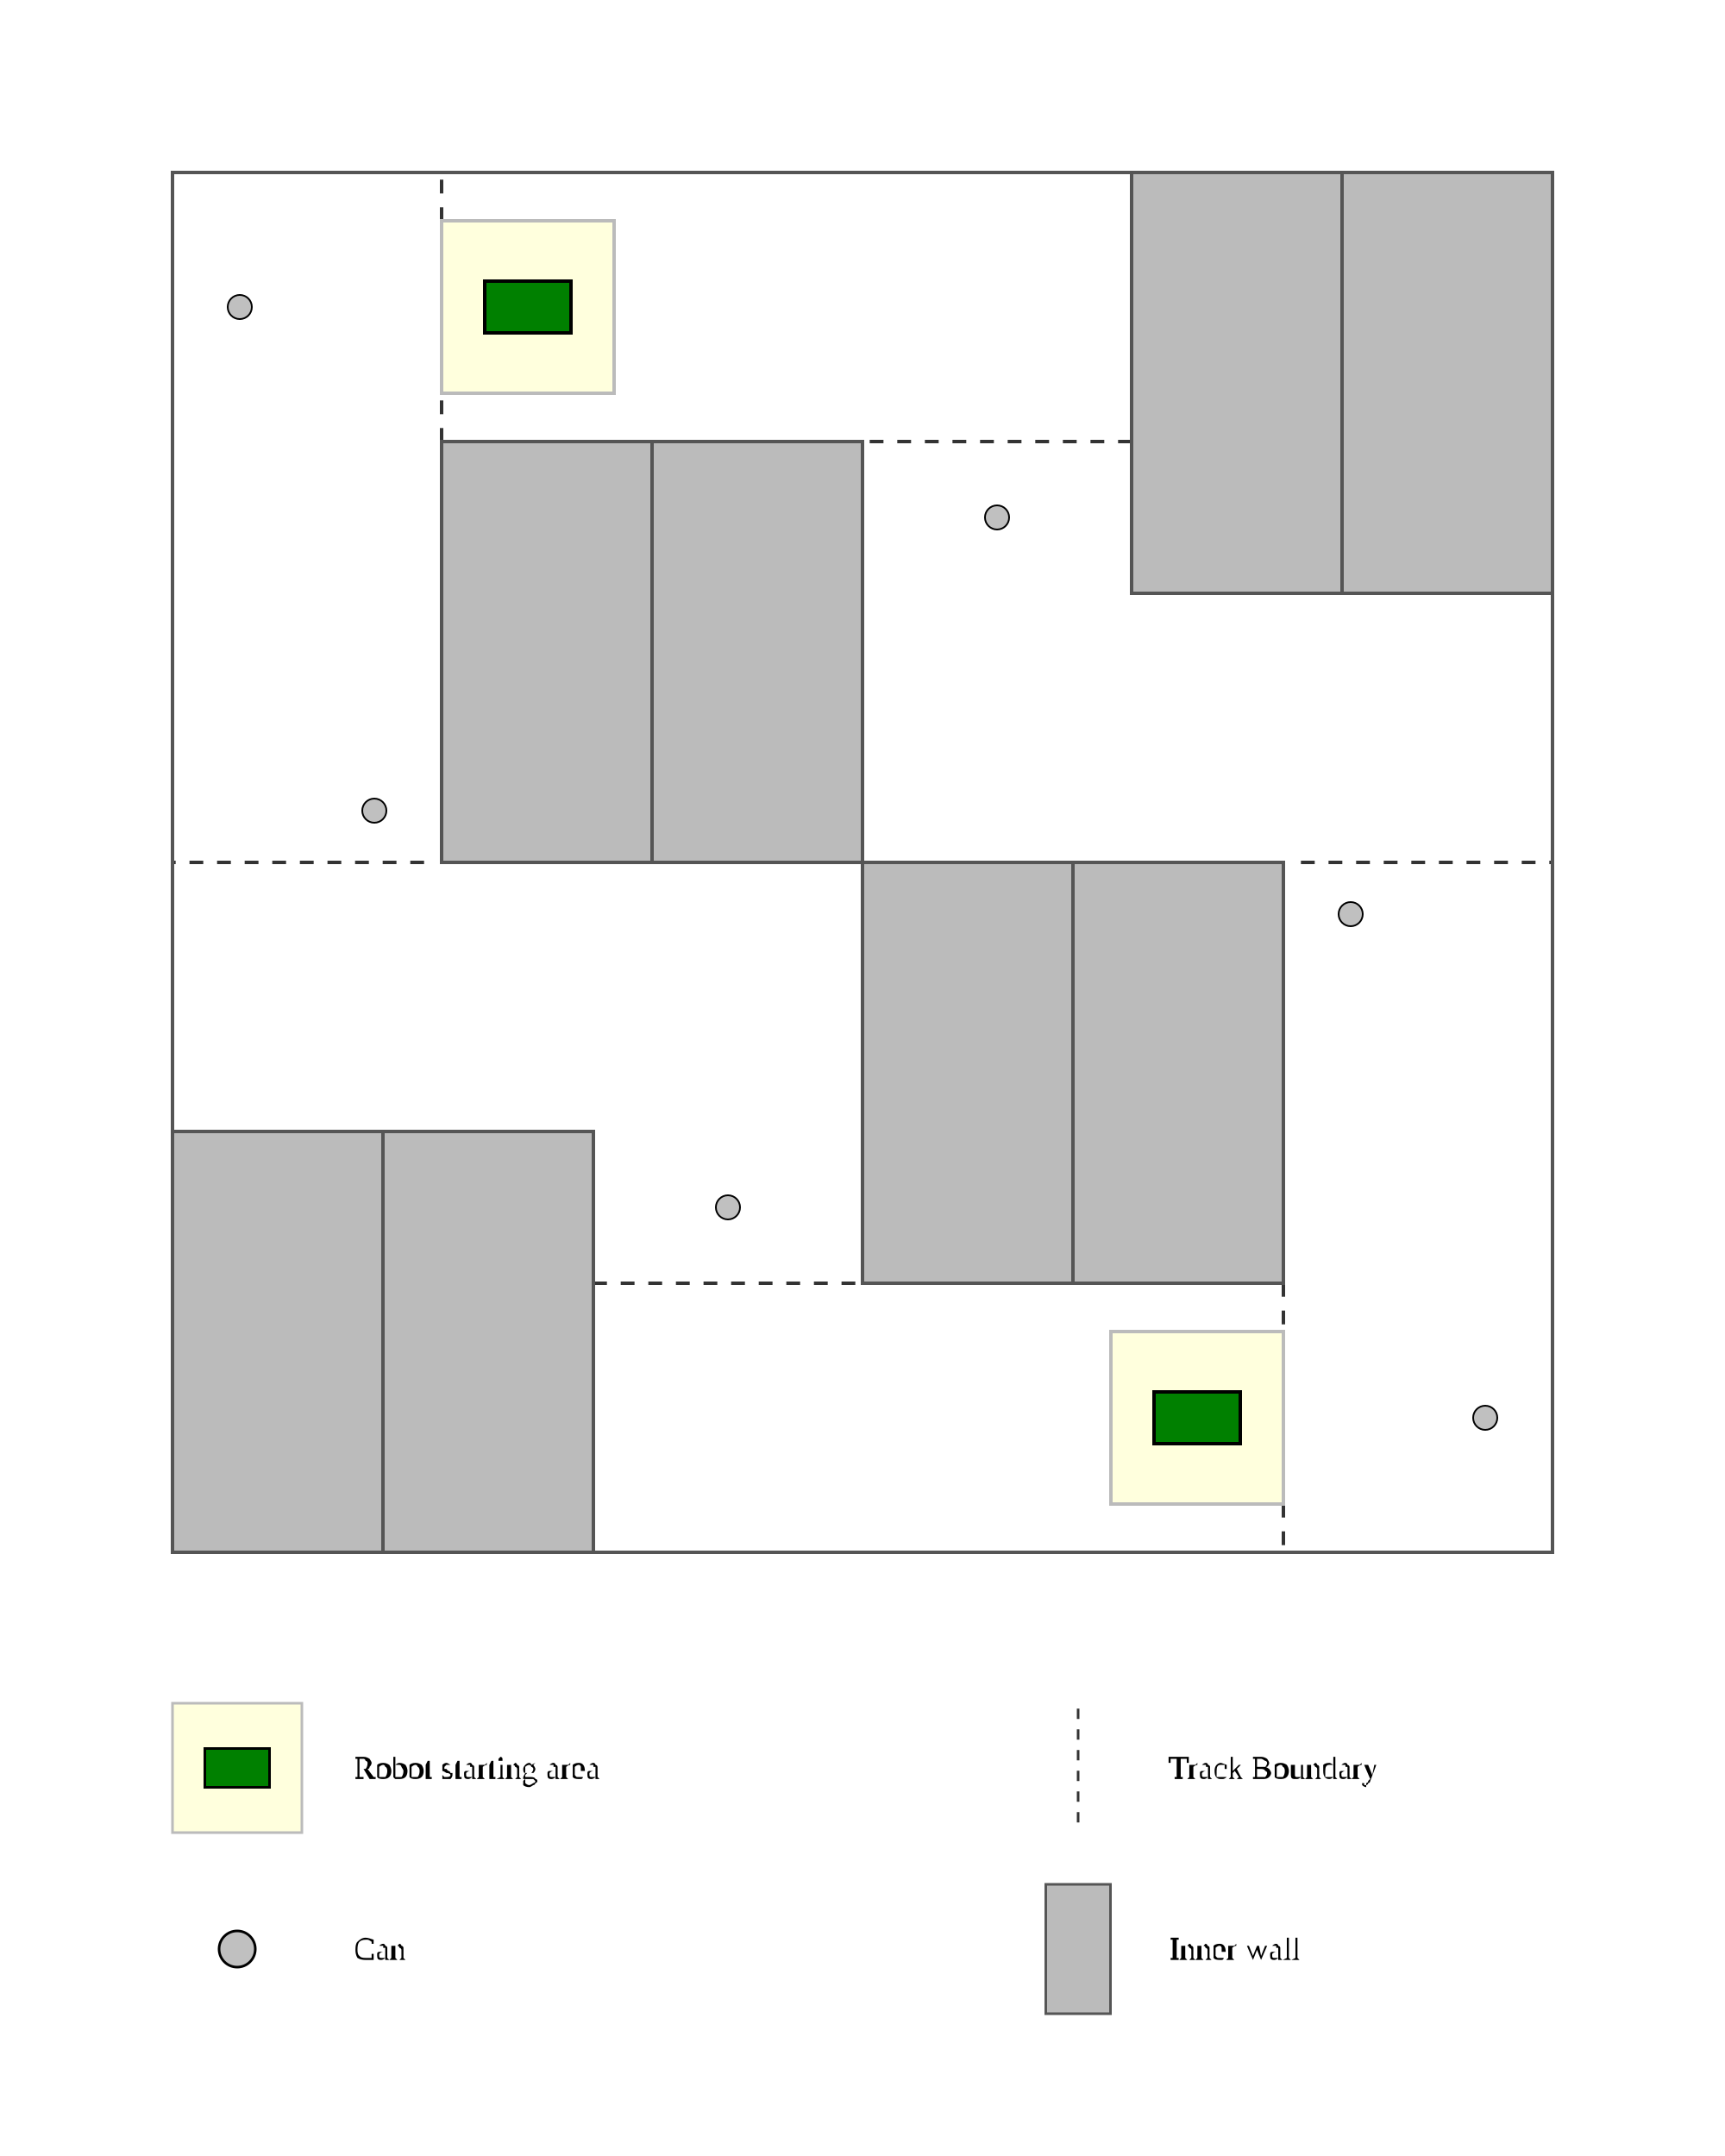
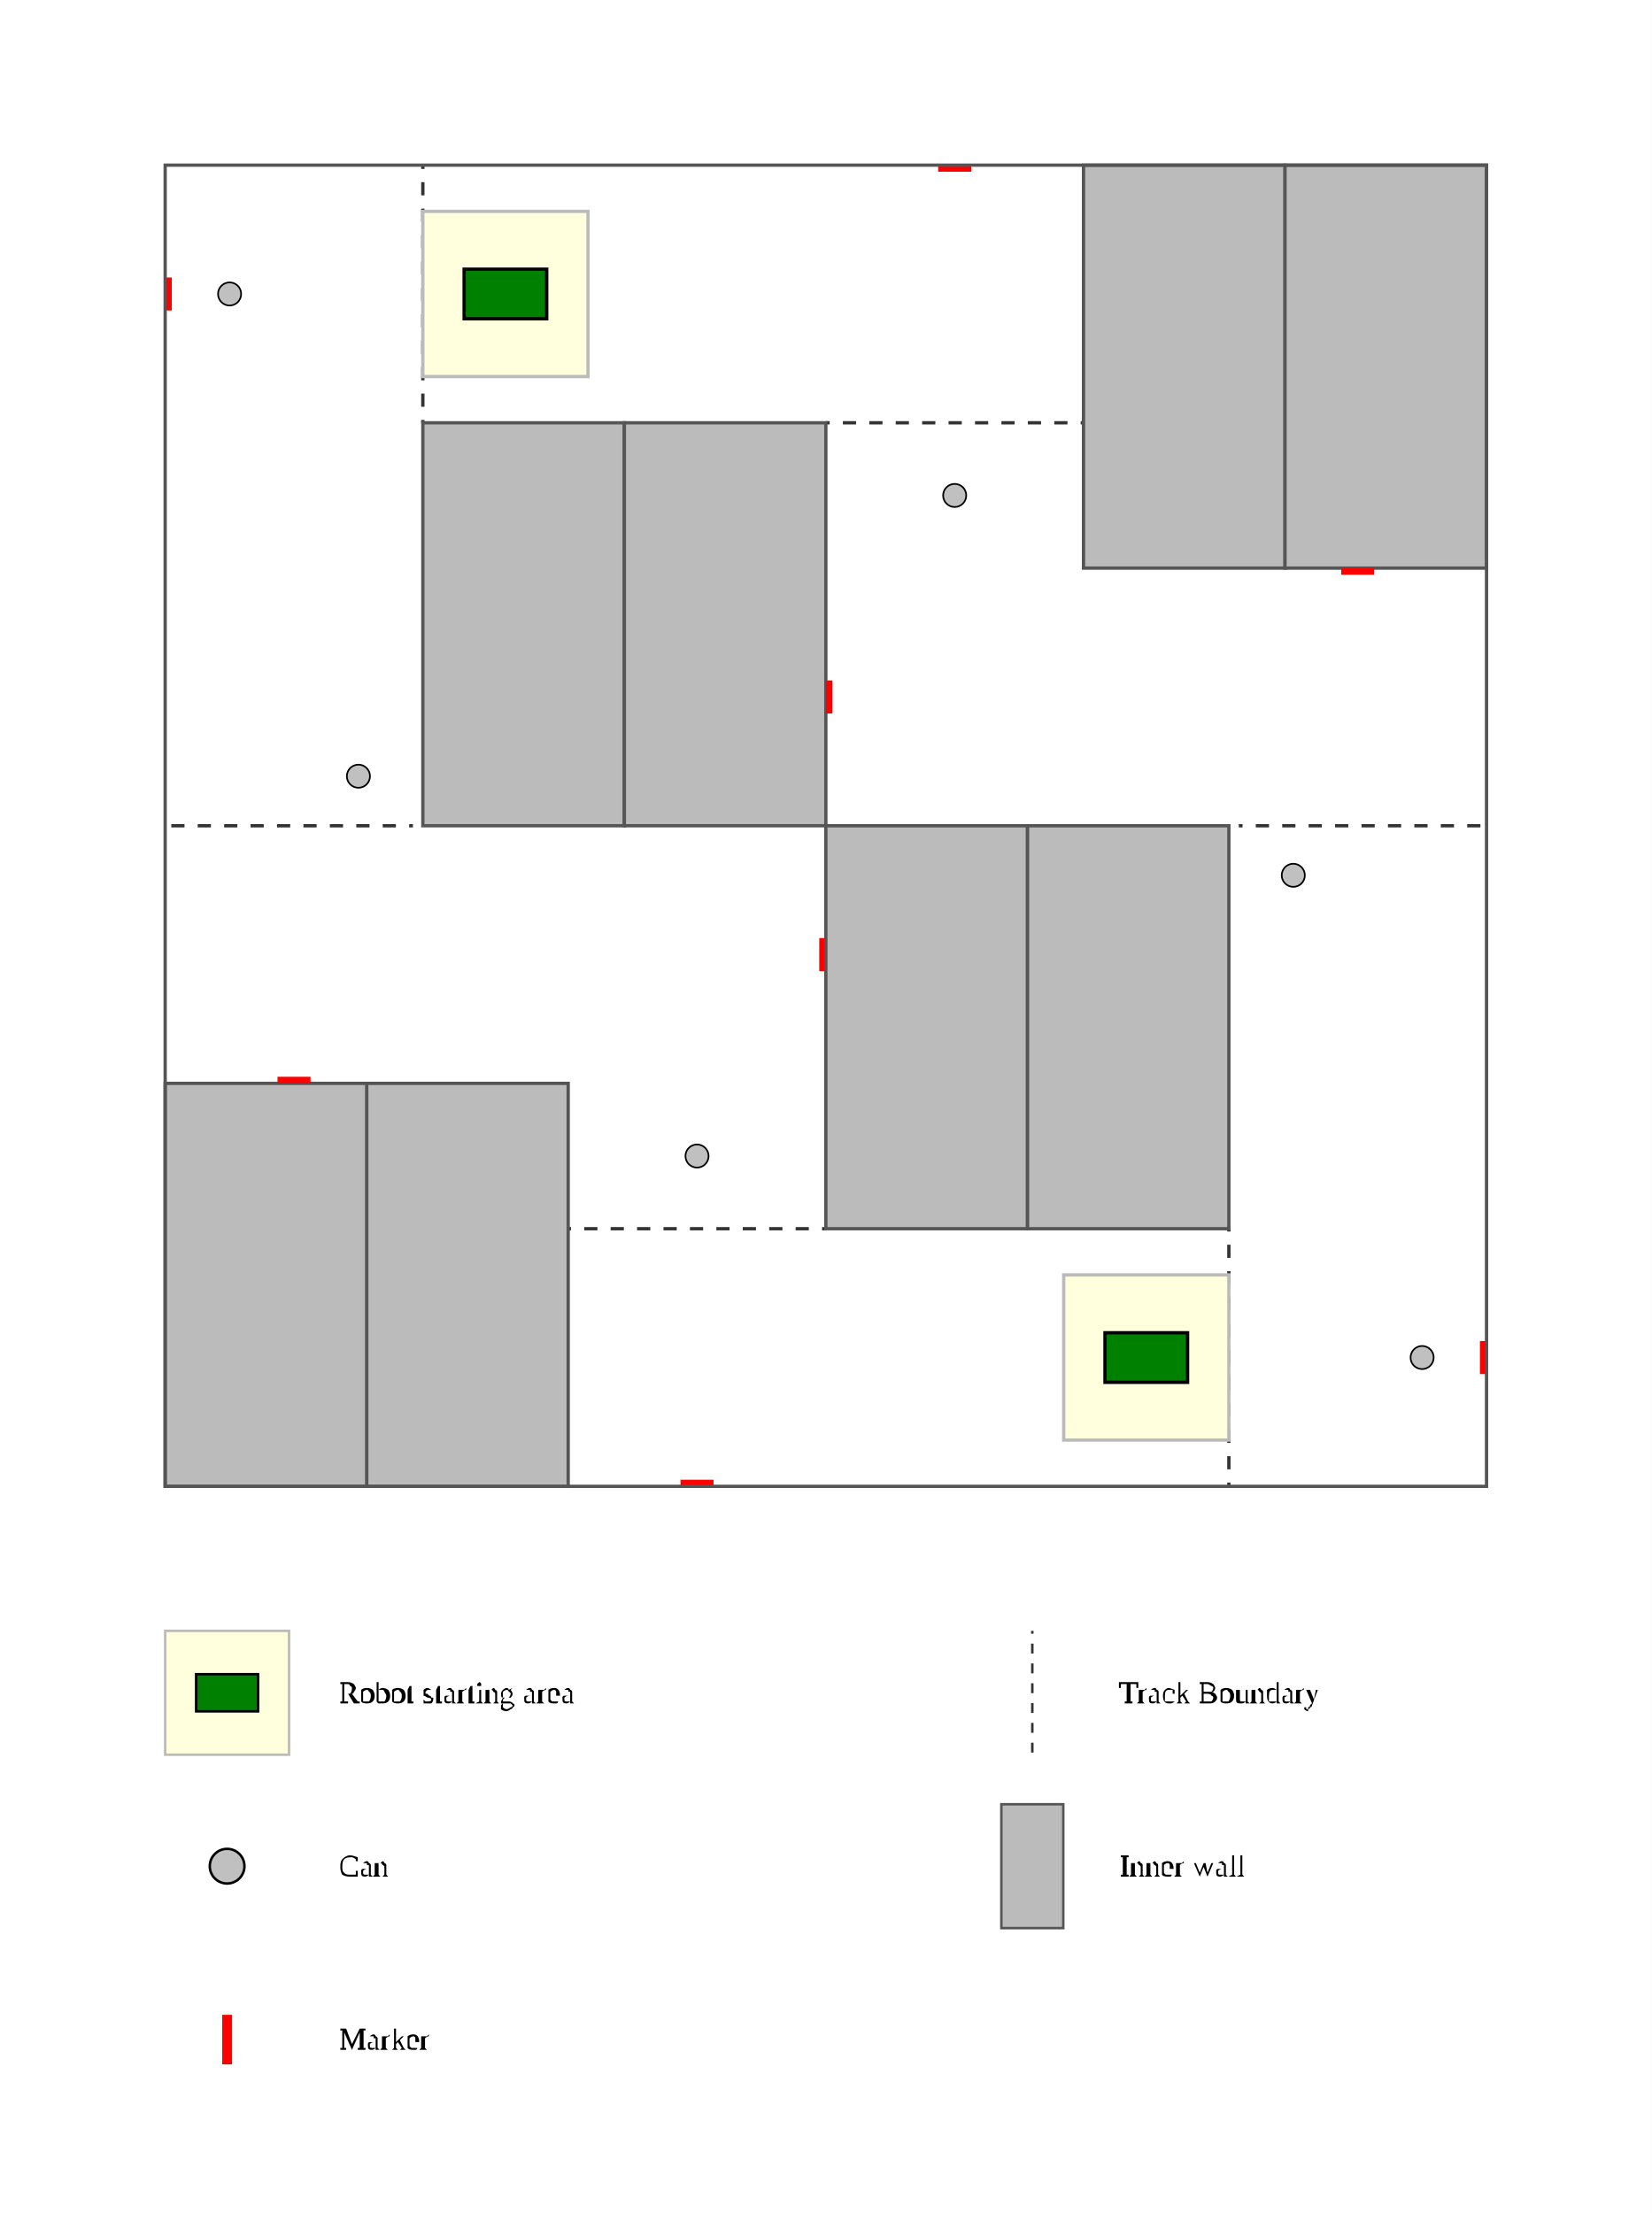
- <svg xmlns="http://www.w3.org/2000/svg" xmlns:xlink="http://www.w3.org/1999/xlink" version="1.1" baseProfile="full" width="1000" height="1250">
+ <svg xmlns="http://www.w3.org/2000/svg" xmlns:xlink="http://www.w3.org/1999/xlink" version="1.1" baseProfile="full" width="1000" height="1340">
  <style type="text/css">
    

      .arena-wall {
          fill: none;
          stroke: #555;
          stroke-width: .02;
      }

      .inner-wall {
          fill: #bbb;
          stroke: #555;
          stroke-width: .02;
      }

      .arena-wall {
          fill: none;
          stroke: #555;
          stroke-width: .02;
      }

      .can {
          stroke: black;
          stroke-width: 0.01;
          fill: silver;
      }

      #robot {
          fill: green;
          stroke: black;
          stroke-width: 0.02;
      }

-       .zone-boundary {
+       .track-boundary {
          stroke: #333;
          stroke-width: 0.02;
          /*stroke-dasharray: 0.141, 0.141;*/
          stroke-dasharray: 0.08 0.08;
          stroke-dashoffset: -50%;
          fill: none;
+       }
+ 
+       .marker {
+           stroke: red;
+           stroke-width: 0.04;
      }

      .start-zone {
        stroke: #bbb;
        stroke-width: 0.02;
        fill: #ffd;
      }

      .legend-label {
        font-size: 0.25px;
        text-anchor: start;
        dominant-baseline: central;
      }

    
  </style>
  <defs>
    <circle cx="0" cy="0" r="0.07" id="can" />
+     <line x1="-0.1" y1="0" x2="0.1" y2="0" id="marker" />
    <rect width="0.5" height="0.3" x="-0.25" y="-0.15" id="robot" />
    <g id="side-zone">
-       <line class="zone-boundary" x1="1.56" y1="0" x2="1.56" y2="1.56" />
-       <line class="zone-boundary" x1="6.5" y1="4" x2="8" y2="4" />
-       <line class="zone-boundary" x1="4" y1="1.56" x2="5.56" y2="1.56" />
+       <line class="track-boundary" x1="1.56" y1="0" x2="1.56" y2="1.56" />
+       <line class="track-boundary" x1="6.5" y1="4" x2="8" y2="4" />
+       <line class="track-boundary" x1="4" y1="1.56" x2="5.56" y2="1.56" />
      <rect width="1" height="1" x="1.56" y="0.28" class="start-zone" />
      <g transform="translate(2.06 0.78)">
        <use xlink:href="#robot" />
      </g>
      <use xlink:href="#can" transform="translate(0.39 0.78)" class="can" />
      <use xlink:href="#can" transform="translate(1.17 3.7)" class="can" />
      <use xlink:href="#can" transform="translate(4.78 2)" class="can" />
      <rect width="1.22" height="2.44" x="1.56" y="1.56" class="inner-wall" />
      <rect width="1.22" height="2.44" x="2.78" y="1.56" class="inner-wall" />
      <rect width="1.22" height="2.44" x="5.56" y="0" class="inner-wall" />
      <rect width="1.22" height="2.44" x="6.78" y="0" class="inner-wall" />
+       <use xlink:href="#marker" transform="translate(0.02 0.78) rotate(90)" class="marker" />
+       <use xlink:href="#marker" transform="translate(7.22 2.46)" class="marker" />
+       <use xlink:href="#marker" transform="translate(3.98 4.78) rotate(90)" class="marker" />
+       <use xlink:href="#marker" transform="translate(3.22 7.98)" class="marker" />
    </g>
  </defs>
  <rect width="100%" height="100%" fill="white" />
  <g id="arena" transform="translate(100 100) scale(100)">
    <use xlink:href="#side-zone" />
    <use xlink:href="#side-zone" transform="rotate(180 4 4)" />
    <rect width="8" height="8" x="0" y="0" class="arena-wall" />
  </g>
  <g id="legend" transform="translate(100 950) scale(75)">
    <rect width="1" height="1" x="0" y="0.5" class="start-zone" />
    <use x="0.5" y="1" xlink:href="#robot" />
    <text class="legend-label" y="1" x="1.4">Robot starting area</text>
    <use xlink:href="#can" transform="translate(0.5 2.4) scale(2)" class="can" />
    <text class="legend-label" y="2.4" x="1.4">Can</text>
-     <line class="zone-boundary" x1="7" y1="0.5" x2="7" y2="1.5" />
+     <use xlink:href="#marker" transform="translate(0.5 3.8) scale(2) rotate(90)" class="marker" />
+     <text class="legend-label" y="3.8" x="1.4">Marker</text>
+     <line class="track-boundary" x1="7" y1="0.5" x2="7" y2="1.5" />
    <text class="legend-label" y="1" x="7.7">Track Boundary</text>
    <rect width="0.5" height="1" x="6.75" y="1.9" class="inner-wall" />
    <text class="legend-label" y="2.4" x="7.7">Inner wall</text>
  </g>
</svg>
